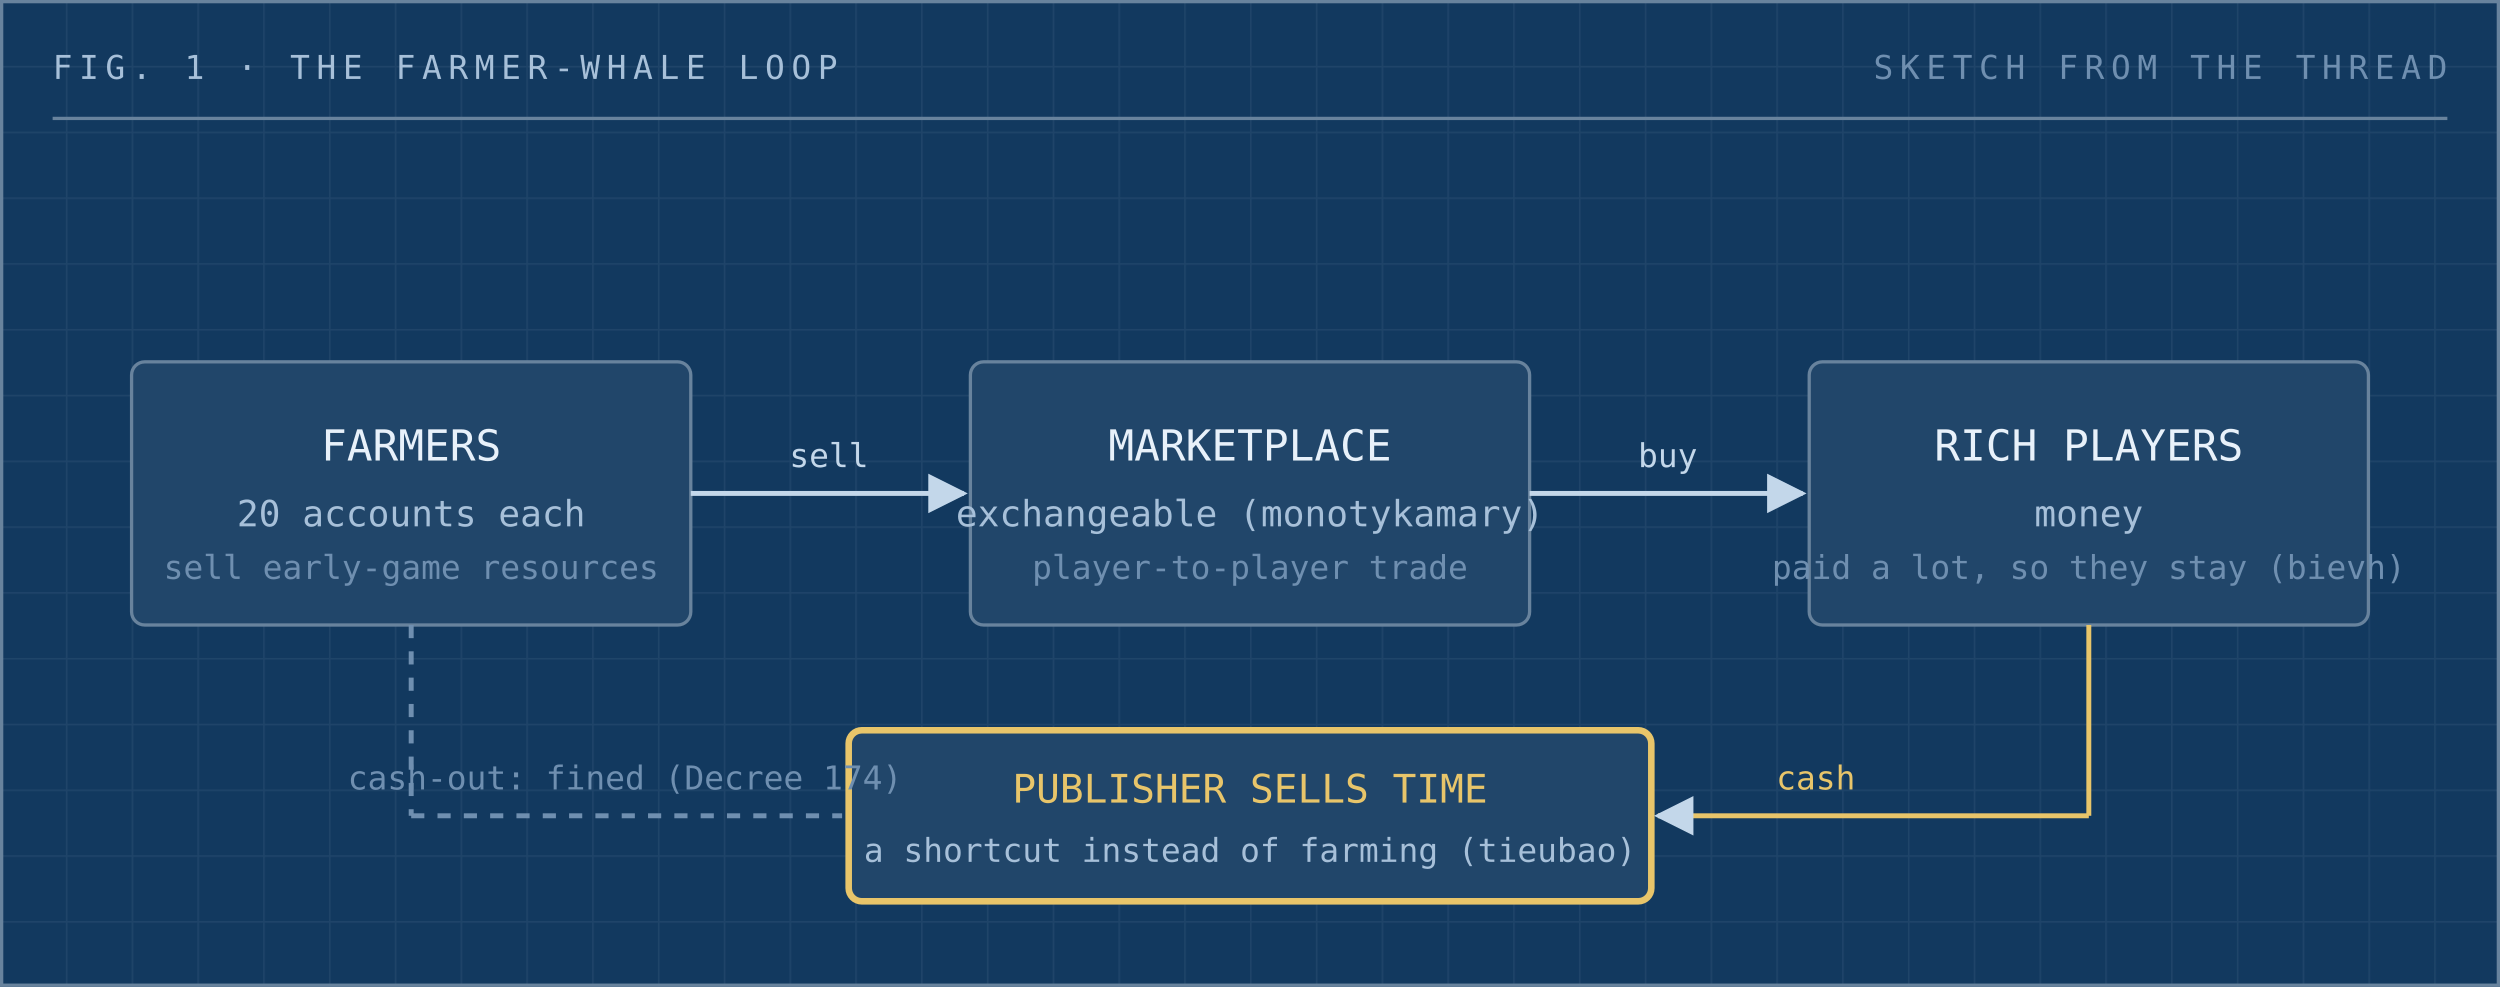
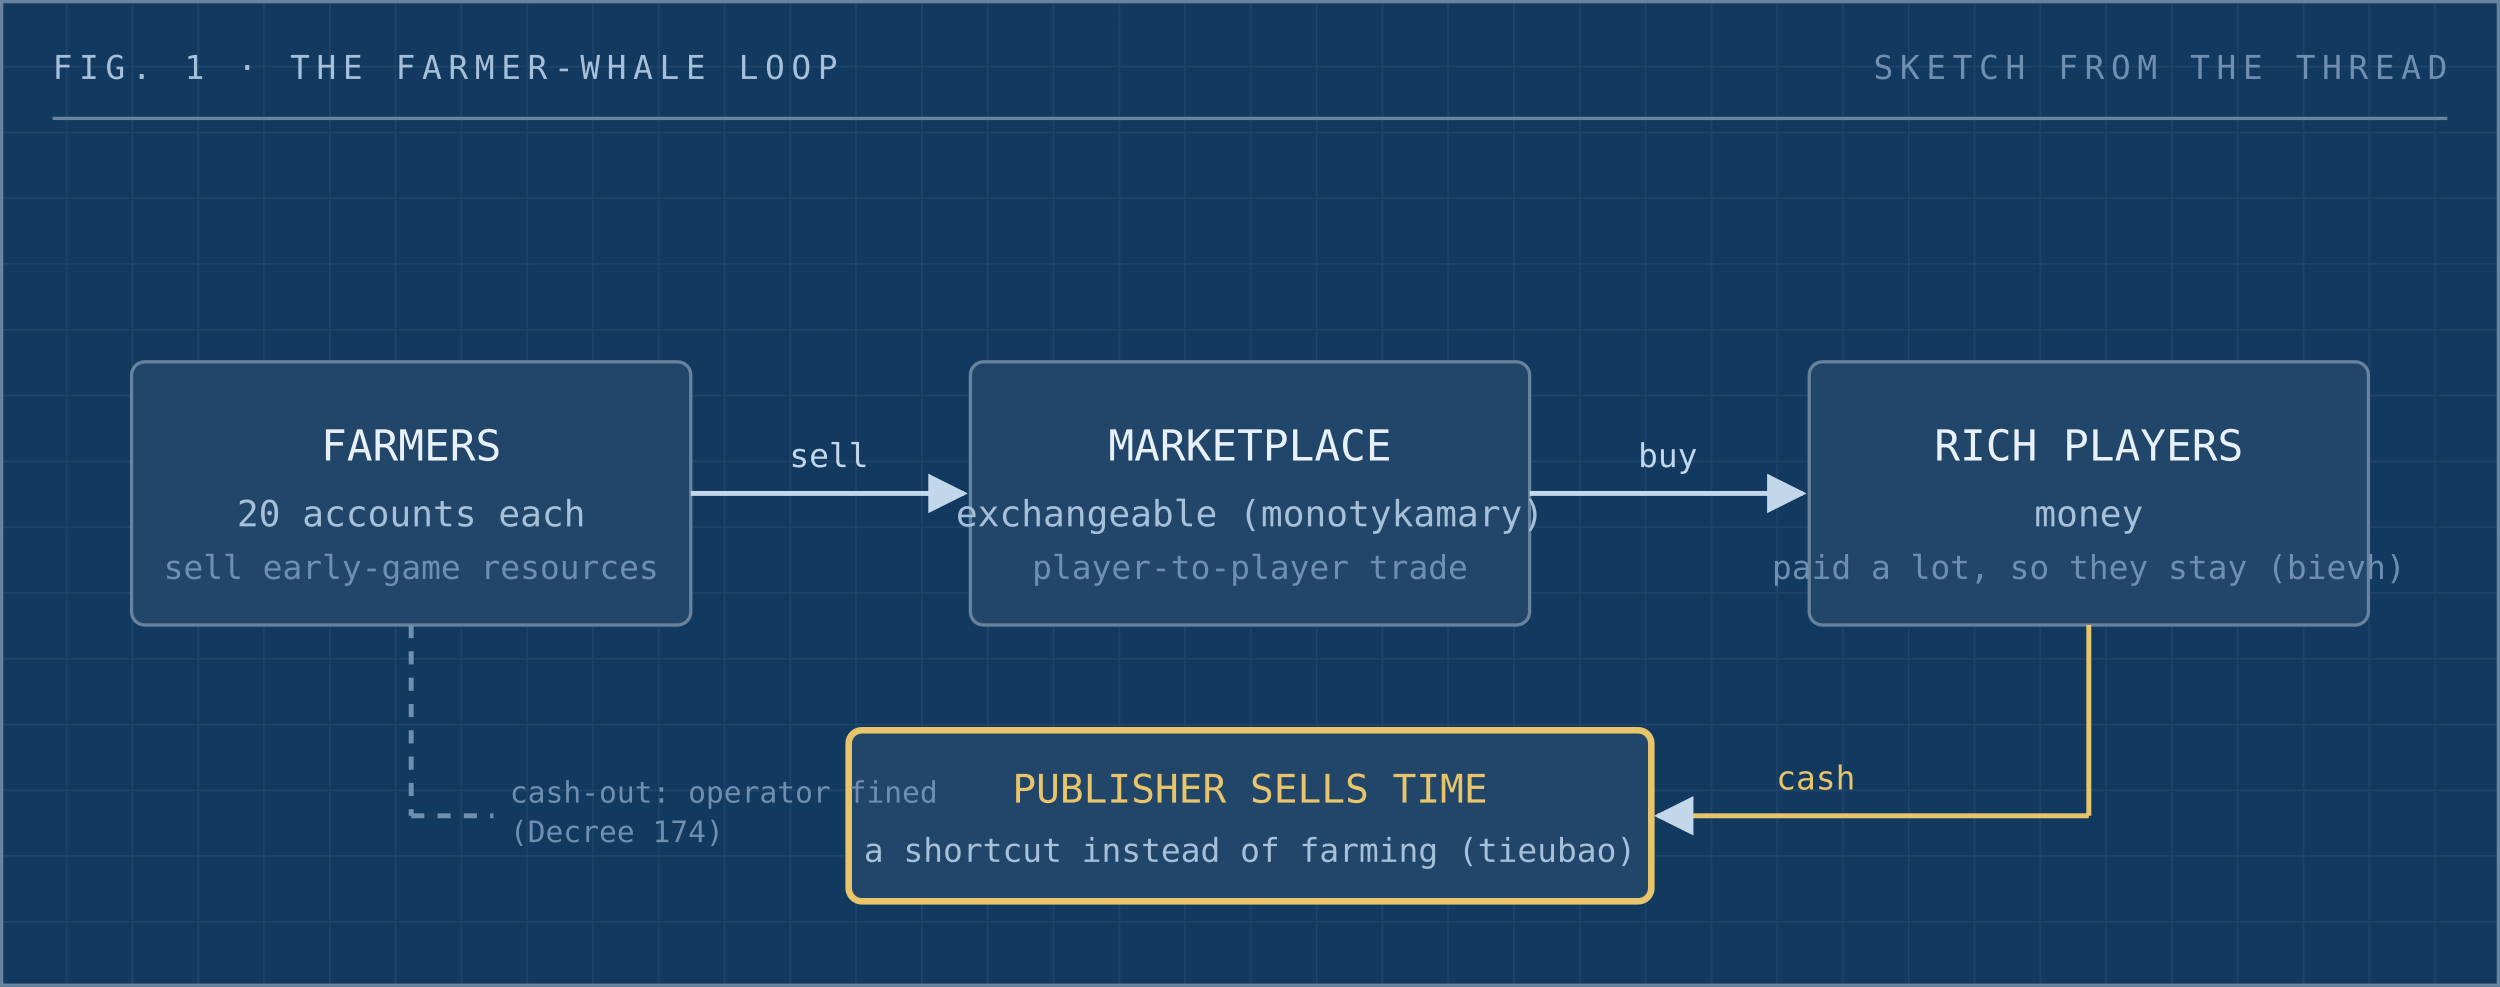
<svg xmlns="http://www.w3.org/2000/svg" viewBox="0 0 760 300" style="width:100%;height:auto;max-width:760px;display:block" font-family="ui-monospace, SFMono-Regular, Menlo, monospace">
  <defs>
    <marker id="arr" viewBox="0 0 10 10" refX="9" refY="5" markerWidth="8" markerHeight="8" orient="auto-start-reverse">
      <path d="M0,0 L10,5 L0,10 z" fill="#c3d7ea" />
    </marker>
    <pattern id="grid" width="20" height="20" patternUnits="userSpaceOnUse">
      <path d="M20 0 H0 V20" fill="none" stroke="#385a7b" stroke-opacity="0.35" stroke-width="1" />
    </pattern>
  </defs>
  <rect width="760" height="300" fill="#12395f" />
  <rect width="760" height="300" fill="url(#grid)" />
  <rect x="0.5" y="0.5" width="759" height="299" fill="none" stroke="#68839d" />
  <text x="16" y="24" fill="#a7c0d9" font-size="10" letter-spacing="2">FIG. 1 · THE FARMER-WHALE LOOP</text>
  <text x="744" y="24" fill="#6f8fb0" font-size="10" letter-spacing="2" text-anchor="end">SKETCH FROM THE THREAD</text>
  <line x1="16" y1="36" x2="744" y2="36" stroke="#68839d" />
  <rect x="40" y="110" width="170" height="80" rx="4" fill="#21466a" stroke="#68839d" />
  <text x="125" y="140" fill="#e8f1fa" font-size="13" text-anchor="middle">FARMERS</text>
  <text x="125" y="160" fill="#a7c0d9" font-size="11" text-anchor="middle">20 accounts each</text>
  <text x="125" y="176" fill="#6f8fb0" font-size="10" text-anchor="middle">sell early-game resources</text>
  <rect x="295" y="110" width="170" height="80" rx="4" fill="#21466a" stroke="#68839d" />
  <text x="380" y="140" fill="#e8f1fa" font-size="13" text-anchor="middle">MARKETPLACE</text>
  <text x="380" y="160" fill="#a7c0d9" font-size="11" text-anchor="middle">exchangeable (monotykamary)</text>
  <text x="380" y="176" fill="#6f8fb0" font-size="10" text-anchor="middle">player-to-player trade</text>
  <rect x="550" y="110" width="170" height="80" rx="4" fill="#21466a" stroke="#68839d" />
  <text x="635" y="140" fill="#e8f1fa" font-size="13" text-anchor="middle">RICH PLAYERS</text>
  <text x="635" y="160" fill="#a7c0d9" font-size="11" text-anchor="middle">money</text>
  <text x="635" y="176" fill="#6f8fb0" font-size="10" text-anchor="middle">paid a lot, so they stay (bievh)</text>
  <line x1="210" y1="150" x2="293" y2="150" stroke="#c3d7ea" stroke-width="1.5" marker-end="url(#arr)" />
  <text x="252" y="142" fill="#c3d7ea" font-size="10" text-anchor="middle">sell</text>
  <line x1="465" y1="150" x2="548" y2="150" stroke="#c3d7ea" stroke-width="1.5" marker-end="url(#arr)" />
  <text x="507" y="142" fill="#c3d7ea" font-size="10" text-anchor="middle">buy</text>
  <rect x="258" y="222" width="244" height="52" rx="4" fill="#21466a" stroke="#e8c56a" stroke-width="2" />
  <text x="380" y="244" fill="#e8c56a" font-size="12" text-anchor="middle">PUBLISHER SELLS TIME</text>
  <text x="380" y="262" fill="#a7c0d9" font-size="10" text-anchor="middle">a shortcut instead of farming (tieubao)</text>
  <line x1="635" y1="190" x2="635" y2="248" stroke="#e8c56a" stroke-width="1.5" />
  <line x1="635" y1="248" x2="504" y2="248" stroke="#e8c56a" stroke-width="1.5" marker-end="url(#arr)" />
  <text x="552" y="240" fill="#e8c56a" font-size="10" text-anchor="middle">cash</text>
  <line x1="125" y1="190" x2="125" y2="248" stroke="#6f8fb0" stroke-width="1.5" stroke-dasharray="4 4" />
-   <line x1="125" y1="248" x2="256" y2="248" stroke="#6f8fb0" stroke-width="1.5" stroke-dasharray="4 4" />
-   <text x="190" y="240" fill="#6f8fb0" font-size="10" text-anchor="middle">cash-out: fined (Decree 174)</text>
+   <line x1="125" y1="248" x2="150" y2="248" stroke="#6f8fb0" stroke-width="1.5" stroke-dasharray="4 4" />
+   <text x="155" y="244" fill="#6f8fb0" font-size="9">cash-out: operator fined</text>
+   <text x="155" y="256" fill="#6f8fb0" font-size="9">(Decree 174)</text>
</svg>
